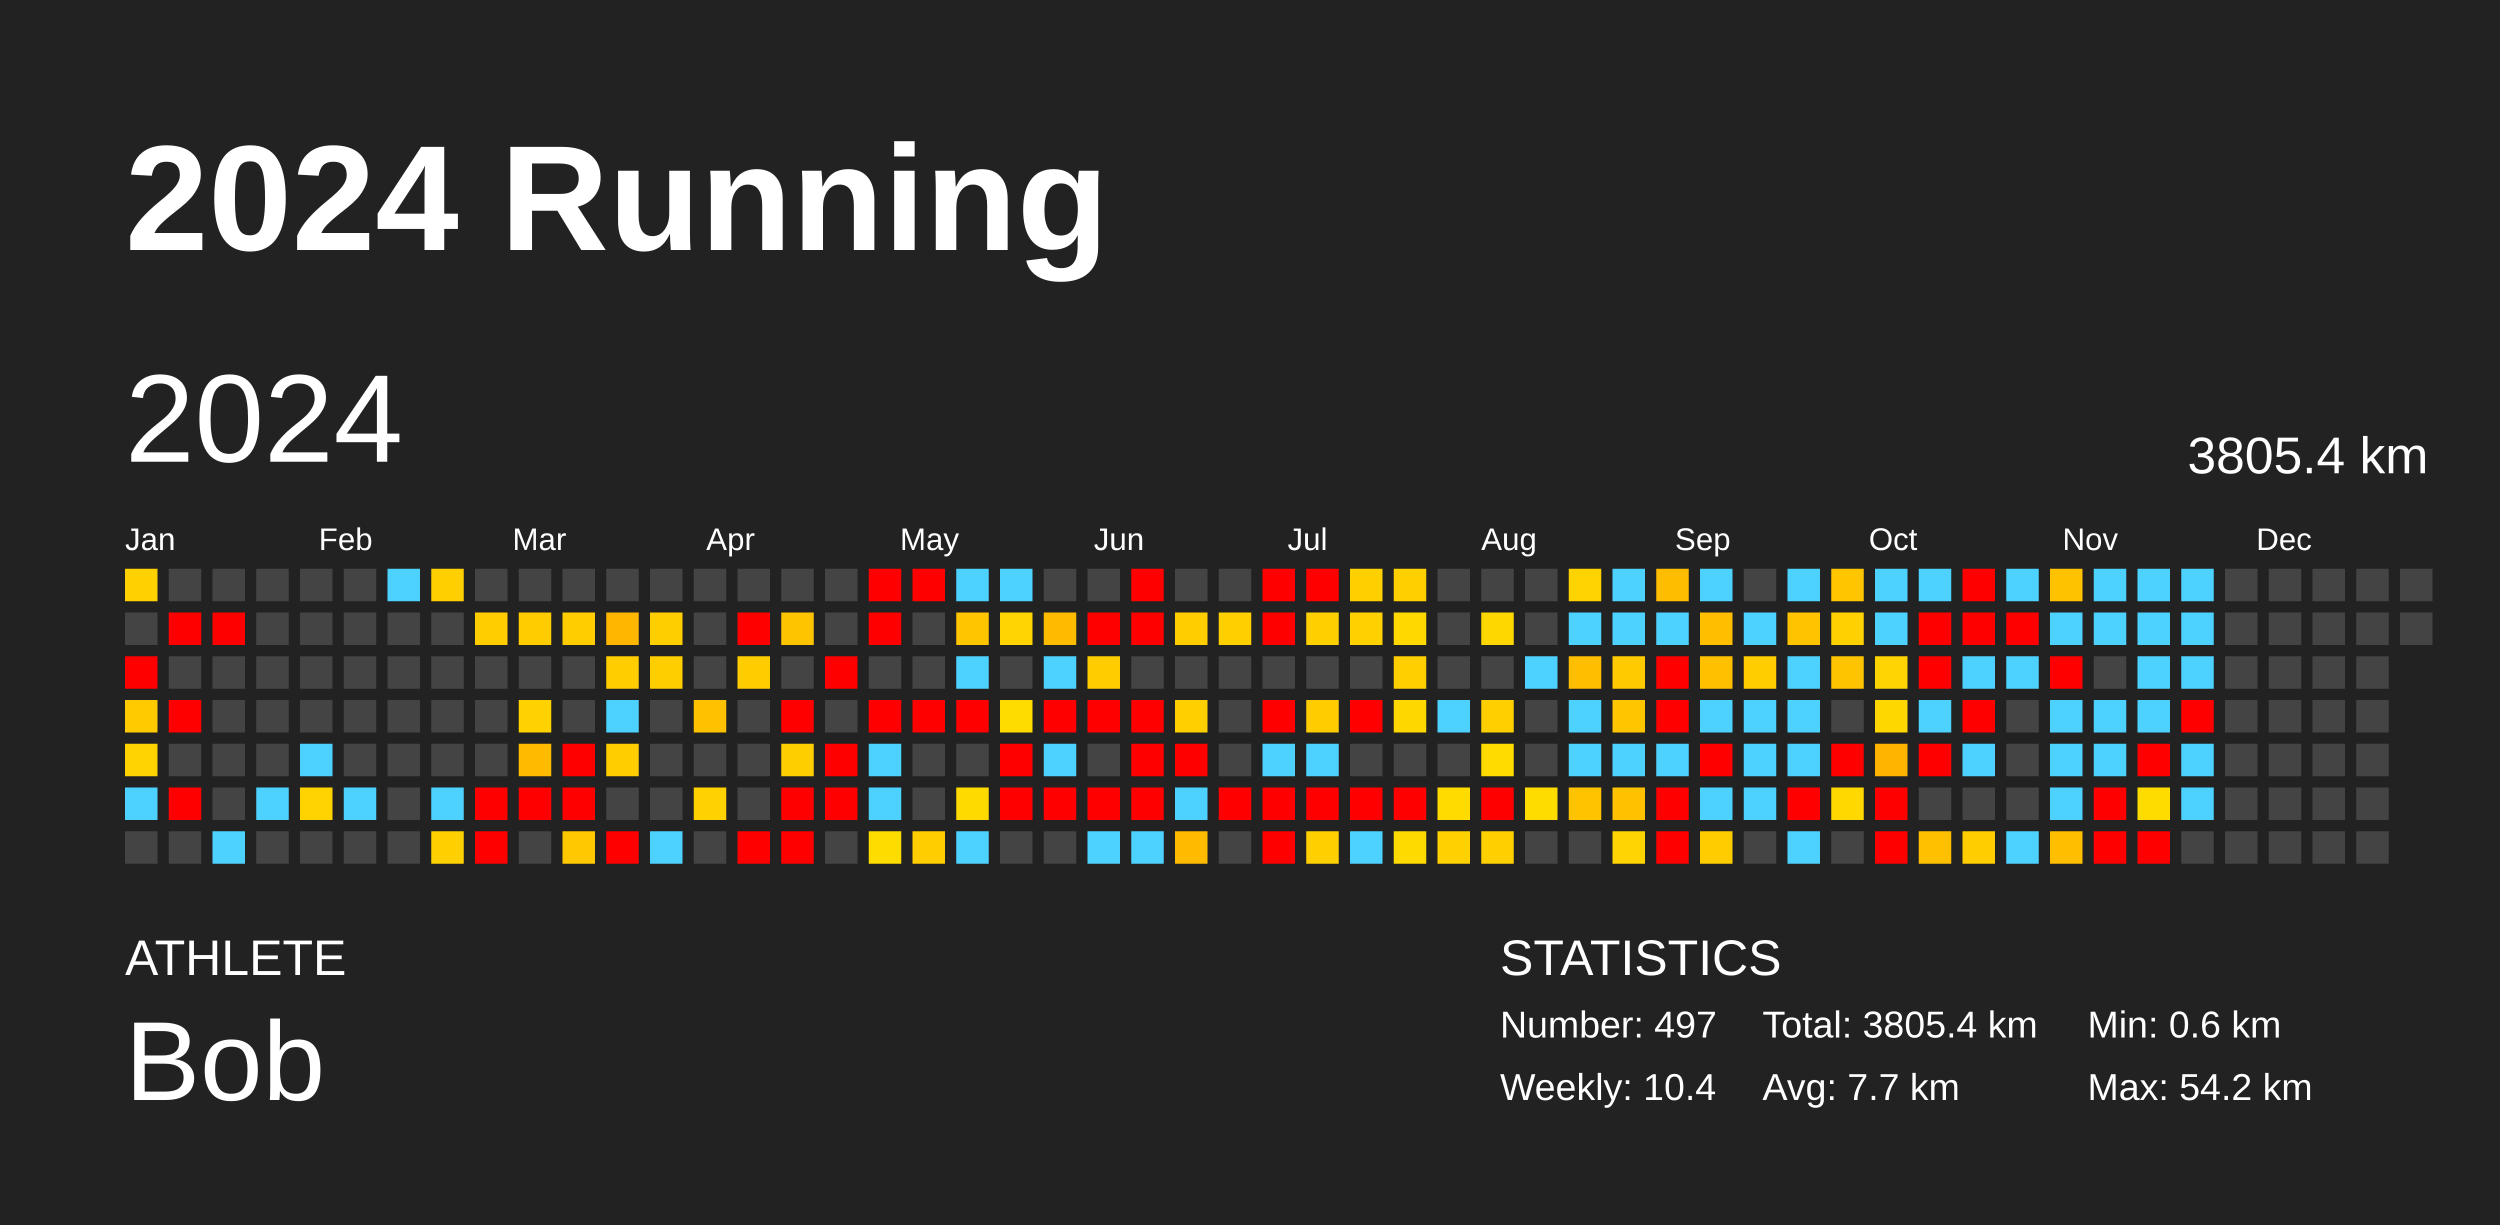
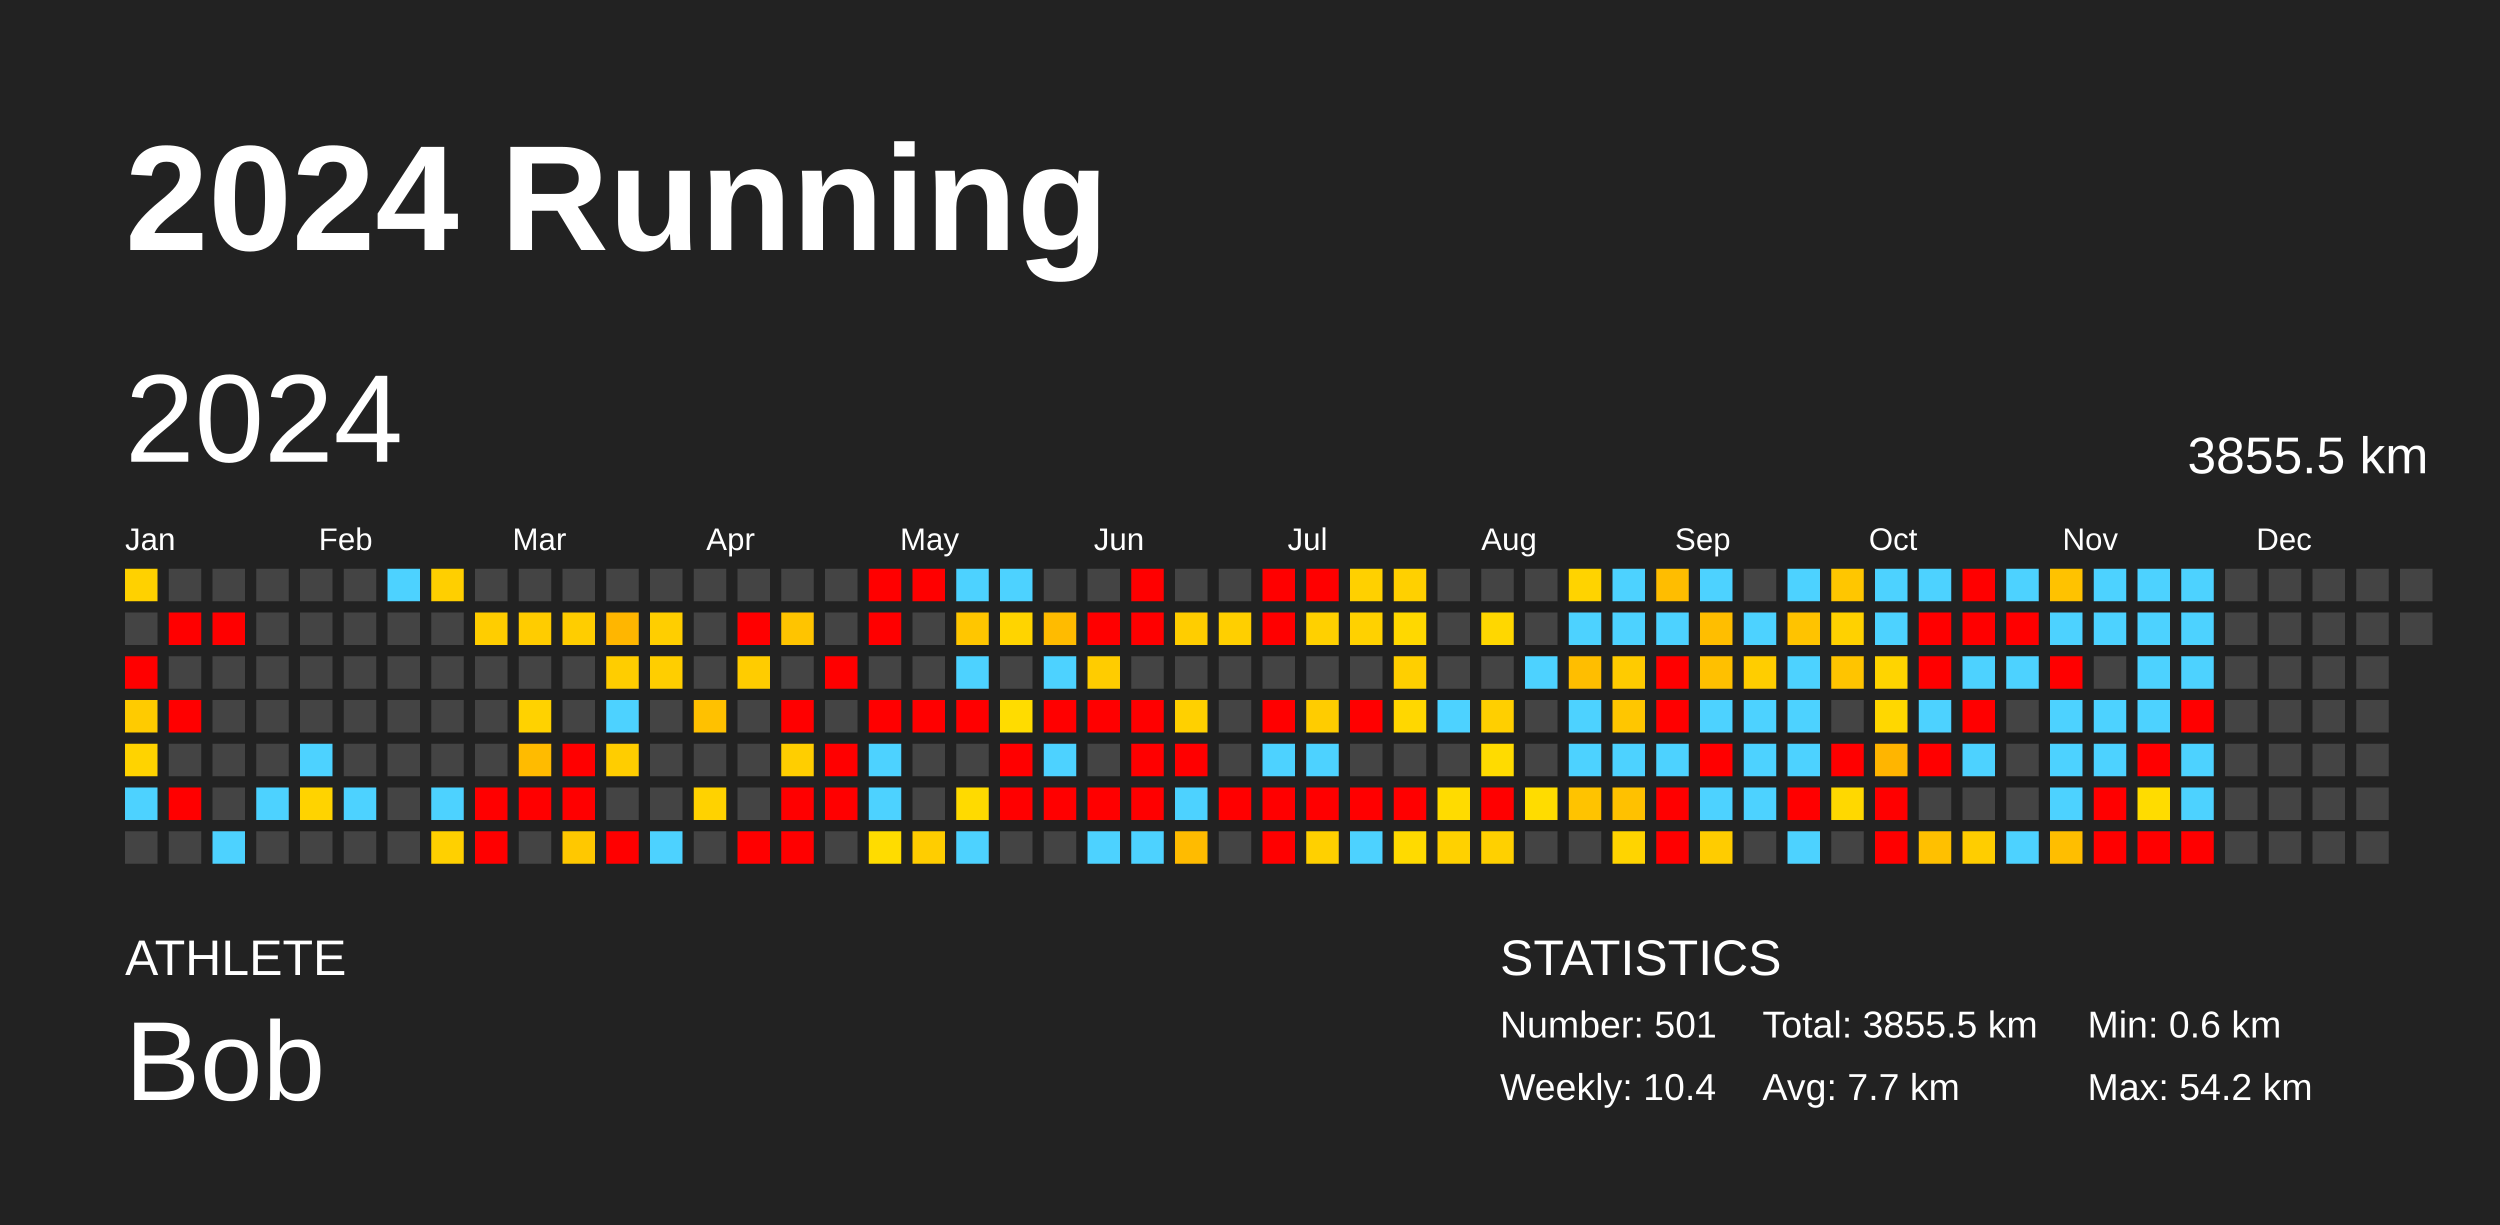
<svg xmlns="http://www.w3.org/2000/svg" baseProfile="full" height="98mm" version="1.1" viewBox="0,0,200,98" width="200mm">
  <defs />
  <rect fill="#222222" height="98" width="200" x="0" y="0" />
  <text fill="#FFFFFF" style="font-size:12px; font-family:Arial; font-weight:bold;" x="10" y="20">2024 Running</text>
  <text fill="#FFFFFF" style="font-size:4px; font-family:Arial" x="10" y="78">ATHLETE</text>
  <text fill="#FFFFFF" style="font-size:9px; font-family:Arial" x="10" y="88">Bob</text>
  <text fill="#FFFFFF" style="font-size:4px; font-family:Arial" x="120" y="78">STATISTICS</text>
-   <text fill="#FFFFFF" style="font-size:3px; font-family:Arial" x="120" y="83">Number: 497</text>
+   <text fill="#FFFFFF" style="font-size:3px; font-family:Arial" x="120" y="83">Number: 501</text>
  <text fill="#FFFFFF" style="font-size:3px; font-family:Arial" x="120" y="88">Weekly: 10.4</text>
-   <text fill="#FFFFFF" style="font-size:3px; font-family:Arial" x="141" y="83">Total: 3805.4 km</text>
+   <text fill="#FFFFFF" style="font-size:3px; font-family:Arial" x="141" y="83">Total: 3855.5 km</text>
  <text fill="#FFFFFF" style="font-size:3px; font-family:Arial" x="141" y="88">Avg: 7.7 km</text>
  <text fill="#FFFFFF" style="font-size:3px; font-family:Arial" x="167" y="83">Min: 0.6 km</text>
  <text fill="#FFFFFF" style="font-size:3px; font-family:Arial" x="167" y="88">Max: 54.2 km</text>
  <text dominant-baseline="hanging" fill="#FFFFFF" style="font-size:10.0px; font-family:Arial;" x="10" y="30">2024</text>
-   <text dominant-baseline="hanging" fill="#FFFFFF" style="font-size:4.125px; font-family:Arial;" x="175" y="35">3805.4 km</text>
+   <text dominant-baseline="hanging" fill="#FFFFFF" style="font-size:4.125px; font-family:Arial;" x="175" y="35">3855.5 km</text>
  <text fill="#FFFFFF" style="font-size:2.5px; font-family:Arial" x="10.0" y="44">Jan</text>
  <text fill="#FFFFFF" style="font-size:2.5px; font-family:Arial" x="25.5" y="44">Feb</text>
  <text fill="#FFFFFF" style="font-size:2.5px; font-family:Arial" x="41.0" y="44">Mar</text>
  <text fill="#FFFFFF" style="font-size:2.5px; font-family:Arial" x="56.5" y="44">Apr</text>
  <text fill="#FFFFFF" style="font-size:2.5px; font-family:Arial" x="72.0" y="44">May</text>
  <text fill="#FFFFFF" style="font-size:2.5px; font-family:Arial" x="87.5" y="44">Jun</text>
  <text fill="#FFFFFF" style="font-size:2.5px; font-family:Arial" x="103.0" y="44">Jul</text>
  <text fill="#FFFFFF" style="font-size:2.5px; font-family:Arial" x="118.5" y="44">Aug</text>
  <text fill="#FFFFFF" style="font-size:2.5px; font-family:Arial" x="134.0" y="44">Sep</text>
  <text fill="#FFFFFF" style="font-size:2.5px; font-family:Arial" x="149.5" y="44">Oct</text>
  <text fill="#FFFFFF" style="font-size:2.5px; font-family:Arial" x="165.0" y="44">Nov</text>
  <text fill="#FFFFFF" style="font-size:2.5px; font-family:Arial" x="180.5" y="44">Dec</text>
  <rect fill="#ffd100" height="2.6" width="2.6" x="10.0" y="45.5" />
  <rect fill="#444444" height="2.6" width="2.6" x="10.0" y="49.0" />
  <rect fill="red" height="2.6" width="2.6" x="10.0" y="52.5" />
  <rect fill="#ffcb00" height="2.6" width="2.6" x="10.0" y="56.0" />
  <rect fill="#ffd300" height="2.6" width="2.6" x="10.0" y="59.5" />
  <rect fill="#4dd2ff" height="2.6" width="2.6" x="10.0" y="63.0" />
  <rect fill="#444444" height="2.6" width="2.6" x="10.0" y="66.5" />
  <rect fill="#444444" height="2.6" width="2.6" x="13.5" y="45.5" />
  <rect fill="red" height="2.6" width="2.6" x="13.5" y="49.0" />
  <rect fill="#444444" height="2.6" width="2.6" x="13.5" y="52.5" />
  <rect fill="red" height="2.6" width="2.6" x="13.5" y="56.0" />
  <rect fill="#444444" height="2.6" width="2.6" x="13.5" y="59.5" />
  <rect fill="red" height="2.6" width="2.6" x="13.5" y="63.0" />
  <rect fill="#444444" height="2.6" width="2.6" x="13.5" y="66.5" />
  <rect fill="#444444" height="2.6" width="2.6" x="17.0" y="45.5" />
  <rect fill="red" height="2.6" width="2.6" x="17.0" y="49.0" />
  <rect fill="#444444" height="2.6" width="2.6" x="17.0" y="52.5" />
  <rect fill="#444444" height="2.6" width="2.6" x="17.0" y="56.0" />
  <rect fill="#444444" height="2.6" width="2.6" x="17.0" y="59.5" />
  <rect fill="#444444" height="2.6" width="2.6" x="17.0" y="63.0" />
  <rect fill="#4dd2ff" height="2.6" width="2.6" x="17.0" y="66.5" />
  <rect fill="#444444" height="2.6" width="2.6" x="20.5" y="45.5" />
  <rect fill="#444444" height="2.6" width="2.6" x="20.5" y="49.0" />
  <rect fill="#444444" height="2.6" width="2.6" x="20.5" y="52.5" />
  <rect fill="#444444" height="2.6" width="2.6" x="20.5" y="56.0" />
  <rect fill="#444444" height="2.6" width="2.6" x="20.5" y="59.5" />
  <rect fill="#4dd2ff" height="2.6" width="2.6" x="20.5" y="63.0" />
  <rect fill="#444444" height="2.6" width="2.6" x="20.5" y="66.5" />
  <rect fill="#444444" height="2.6" width="2.6" x="24.0" y="45.5" />
  <rect fill="#444444" height="2.6" width="2.6" x="24.0" y="49.0" />
  <rect fill="#444444" height="2.6" width="2.6" x="24.0" y="52.5" />
  <rect fill="#444444" height="2.6" width="2.6" x="24.0" y="56.0" />
  <rect fill="#4dd2ff" height="2.6" width="2.6" x="24.0" y="59.5" />
  <rect fill="#ffd300" height="2.6" width="2.6" x="24.0" y="63.0" />
  <rect fill="#444444" height="2.6" width="2.6" x="24.0" y="66.5" />
  <rect fill="#444444" height="2.6" width="2.6" x="27.5" y="45.5" />
  <rect fill="#444444" height="2.6" width="2.6" x="27.5" y="49.0" />
  <rect fill="#444444" height="2.6" width="2.6" x="27.5" y="52.5" />
  <rect fill="#444444" height="2.6" width="2.6" x="27.5" y="56.0" />
  <rect fill="#444444" height="2.6" width="2.6" x="27.5" y="59.5" />
  <rect fill="#4dd2ff" height="2.6" width="2.6" x="27.5" y="63.0" />
  <rect fill="#444444" height="2.6" width="2.6" x="27.5" y="66.5" />
  <rect fill="#4dd2ff" height="2.6" width="2.6" x="31.0" y="45.5" />
  <rect fill="#444444" height="2.6" width="2.6" x="31.0" y="49.0" />
  <rect fill="#444444" height="2.6" width="2.6" x="31.0" y="52.5" />
  <rect fill="#444444" height="2.6" width="2.6" x="31.0" y="56.0" />
  <rect fill="#444444" height="2.6" width="2.6" x="31.0" y="59.5" />
  <rect fill="#444444" height="2.6" width="2.6" x="31.0" y="63.0" />
  <rect fill="#444444" height="2.6" width="2.6" x="31.0" y="66.5" />
  <rect fill="#ffcf00" height="2.6" width="2.6" x="34.5" y="45.5" />
  <rect fill="#444444" height="2.6" width="2.6" x="34.5" y="49.0" />
  <rect fill="#444444" height="2.6" width="2.6" x="34.5" y="52.5" />
  <rect fill="#444444" height="2.6" width="2.6" x="34.5" y="56.0" />
  <rect fill="#444444" height="2.6" width="2.6" x="34.5" y="59.5" />
  <rect fill="#4dd2ff" height="2.6" width="2.6" x="34.5" y="63.0" />
  <rect fill="#ffd000" height="2.6" width="2.6" x="34.5" y="66.5" />
  <rect fill="#444444" height="2.6" width="2.6" x="38.0" y="45.5" />
  <rect fill="#ffcd00" height="2.6" width="2.6" x="38.0" y="49.0" />
  <rect fill="#444444" height="2.6" width="2.6" x="38.0" y="52.5" />
  <rect fill="#444444" height="2.6" width="2.6" x="38.0" y="56.0" />
  <rect fill="#444444" height="2.6" width="2.6" x="38.0" y="59.5" />
  <rect fill="red" height="2.6" width="2.6" x="38.0" y="63.0" />
  <rect fill="red" height="2.6" width="2.6" x="38.0" y="66.5" />
  <rect fill="#444444" height="2.6" width="2.6" x="41.5" y="45.5" />
  <rect fill="#ffcc00" height="2.6" width="2.6" x="41.5" y="49.0" />
  <rect fill="#444444" height="2.6" width="2.6" x="41.5" y="52.5" />
  <rect fill="#ffd200" height="2.6" width="2.6" x="41.5" y="56.0" />
  <rect fill="#ffbb00" height="2.6" width="2.6" x="41.5" y="59.5" />
  <rect fill="red" height="2.6" width="2.6" x="41.5" y="63.0" />
  <rect fill="#444444" height="2.6" width="2.6" x="41.5" y="66.5" />
  <rect fill="#444444" height="2.6" width="2.6" x="45.0" y="45.5" />
  <rect fill="#ffcd00" height="2.6" width="2.6" x="45.0" y="49.0" />
  <rect fill="#444444" height="2.6" width="2.6" x="45.0" y="52.5" />
  <rect fill="#444444" height="2.6" width="2.6" x="45.0" y="56.0" />
  <rect fill="red" height="2.6" width="2.6" x="45.0" y="59.5" />
  <rect fill="red" height="2.6" width="2.6" x="45.0" y="63.0" />
  <rect fill="#ffc800" height="2.6" width="2.6" x="45.0" y="66.5" />
  <rect fill="#444444" height="2.6" width="2.6" x="48.5" y="45.5" />
  <rect fill="#ffb600" height="2.6" width="2.6" x="48.5" y="49.0" />
  <rect fill="#ffcd00" height="2.6" width="2.6" x="48.5" y="52.5" />
  <rect fill="#4dd2ff" height="2.6" width="2.6" x="48.5" y="56.0" />
  <rect fill="#ffcd00" height="2.6" width="2.6" x="48.5" y="59.5" />
  <rect fill="#444444" height="2.6" width="2.6" x="48.5" y="63.0" />
  <rect fill="red" height="2.6" width="2.6" x="48.5" y="66.5" />
  <rect fill="#444444" height="2.6" width="2.6" x="52.0" y="45.5" />
  <rect fill="#ffce00" height="2.6" width="2.6" x="52.0" y="49.0" />
  <rect fill="#ffce00" height="2.6" width="2.6" x="52.0" y="52.5" />
  <rect fill="#444444" height="2.6" width="2.6" x="52.0" y="56.0" />
  <rect fill="#444444" height="2.6" width="2.6" x="52.0" y="59.5" />
  <rect fill="#444444" height="2.6" width="2.6" x="52.0" y="63.0" />
  <rect fill="#4dd2ff" height="2.6" width="2.6" x="52.0" y="66.5" />
  <rect fill="#444444" height="2.6" width="2.6" x="55.5" y="45.5" />
  <rect fill="#444444" height="2.6" width="2.6" x="55.5" y="49.0" />
  <rect fill="#444444" height="2.6" width="2.6" x="55.5" y="52.5" />
  <rect fill="#ffc100" height="2.6" width="2.6" x="55.5" y="56.0" />
  <rect fill="#444444" height="2.6" width="2.6" x="55.5" y="59.5" />
  <rect fill="#ffd200" height="2.6" width="2.6" x="55.5" y="63.0" />
  <rect fill="#444444" height="2.6" width="2.6" x="55.5" y="66.5" />
  <rect fill="#444444" height="2.6" width="2.6" x="59.0" y="45.5" />
  <rect fill="red" height="2.6" width="2.6" x="59.0" y="49.0" />
  <rect fill="#ffcc00" height="2.6" width="2.6" x="59.0" y="52.5" />
  <rect fill="#444444" height="2.6" width="2.6" x="59.0" y="56.0" />
  <rect fill="#444444" height="2.6" width="2.6" x="59.0" y="59.5" />
  <rect fill="#444444" height="2.6" width="2.6" x="59.0" y="63.0" />
  <rect fill="red" height="2.6" width="2.6" x="59.0" y="66.5" />
  <rect fill="#444444" height="2.6" width="2.6" x="62.5" y="45.5" />
  <rect fill="#ffc400" height="2.6" width="2.6" x="62.5" y="49.0" />
  <rect fill="#444444" height="2.6" width="2.6" x="62.5" y="52.5" />
  <rect fill="red" height="2.6" width="2.6" x="62.5" y="56.0" />
  <rect fill="#ffce00" height="2.6" width="2.6" x="62.5" y="59.5" />
  <rect fill="red" height="2.6" width="2.6" x="62.5" y="63.0" />
  <rect fill="red" height="2.6" width="2.6" x="62.5" y="66.5" />
  <rect fill="#444444" height="2.6" width="2.6" x="66.0" y="45.5" />
  <rect fill="#444444" height="2.6" width="2.6" x="66.0" y="49.0" />
  <rect fill="red" height="2.6" width="2.6" x="66.0" y="52.5" />
  <rect fill="#444444" height="2.6" width="2.6" x="66.0" y="56.0" />
  <rect fill="red" height="2.6" width="2.6" x="66.0" y="59.5" />
  <rect fill="red" height="2.6" width="2.6" x="66.0" y="63.0" />
  <rect fill="#444444" height="2.6" width="2.6" x="66.0" y="66.5" />
  <rect fill="red" height="2.6" width="2.6" x="69.5" y="45.5" />
  <rect fill="red" height="2.6" width="2.6" x="69.5" y="49.0" />
  <rect fill="#444444" height="2.6" width="2.6" x="69.5" y="52.5" />
  <rect fill="red" height="2.6" width="2.6" x="69.5" y="56.0" />
  <rect fill="#4dd2ff" height="2.6" width="2.6" x="69.5" y="59.5" />
  <rect fill="#4dd2ff" height="2.6" width="2.6" x="69.5" y="63.0" />
  <rect fill="#ffdc00" height="2.6" width="2.6" x="69.5" y="66.5" />
  <rect fill="red" height="2.6" width="2.6" x="73.0" y="45.5" />
  <rect fill="#444444" height="2.6" width="2.6" x="73.0" y="49.0" />
  <rect fill="#444444" height="2.6" width="2.6" x="73.0" y="52.5" />
  <rect fill="red" height="2.6" width="2.6" x="73.0" y="56.0" />
  <rect fill="#444444" height="2.6" width="2.6" x="73.0" y="59.5" />
  <rect fill="#444444" height="2.6" width="2.6" x="73.0" y="63.0" />
  <rect fill="#ffcd00" height="2.6" width="2.6" x="73.0" y="66.5" />
  <rect fill="#4dd2ff" height="2.6" width="2.6" x="76.5" y="45.5" />
  <rect fill="#ffc600" height="2.6" width="2.6" x="76.5" y="49.0" />
  <rect fill="#4dd2ff" height="2.6" width="2.6" x="76.5" y="52.5" />
  <rect fill="red" height="2.6" width="2.6" x="76.5" y="56.0" />
  <rect fill="#444444" height="2.6" width="2.6" x="76.5" y="59.5" />
  <rect fill="#ffda00" height="2.6" width="2.6" x="76.5" y="63.0" />
  <rect fill="#4dd2ff" height="2.6" width="2.6" x="76.5" y="66.5" />
  <rect fill="#4dd2ff" height="2.6" width="2.6" x="80.0" y="45.5" />
  <rect fill="#ffd400" height="2.6" width="2.6" x="80.0" y="49.0" />
  <rect fill="#444444" height="2.6" width="2.6" x="80.0" y="52.5" />
  <rect fill="#ffdc00" height="2.6" width="2.6" x="80.0" y="56.0" />
  <rect fill="red" height="2.6" width="2.6" x="80.0" y="59.5" />
  <rect fill="red" height="2.6" width="2.6" x="80.0" y="63.0" />
  <rect fill="#444444" height="2.6" width="2.6" x="80.0" y="66.5" />
  <rect fill="#444444" height="2.6" width="2.6" x="83.5" y="45.5" />
  <rect fill="#ffbb00" height="2.6" width="2.6" x="83.5" y="49.0" />
  <rect fill="#4dd2ff" height="2.6" width="2.6" x="83.5" y="52.5" />
  <rect fill="red" height="2.6" width="2.6" x="83.5" y="56.0" />
  <rect fill="#4dd2ff" height="2.6" width="2.6" x="83.5" y="59.5" />
  <rect fill="red" height="2.6" width="2.6" x="83.5" y="63.0" />
  <rect fill="#444444" height="2.6" width="2.6" x="83.5" y="66.5" />
  <rect fill="#444444" height="2.6" width="2.6" x="87.0" y="45.5" />
  <rect fill="red" height="2.6" width="2.6" x="87.0" y="49.0" />
  <rect fill="#ffcc00" height="2.6" width="2.6" x="87.0" y="52.5" />
  <rect fill="red" height="2.6" width="2.6" x="87.0" y="56.0" />
  <rect fill="#444444" height="2.6" width="2.6" x="87.0" y="59.5" />
  <rect fill="red" height="2.6" width="2.6" x="87.0" y="63.0" />
  <rect fill="#4dd2ff" height="2.6" width="2.6" x="87.0" y="66.5" />
  <rect fill="red" height="2.6" width="2.6" x="90.5" y="45.5" />
  <rect fill="red" height="2.6" width="2.6" x="90.5" y="49.0" />
  <rect fill="#444444" height="2.6" width="2.6" x="90.5" y="52.5" />
  <rect fill="red" height="2.6" width="2.6" x="90.5" y="56.0" />
  <rect fill="red" height="2.6" width="2.6" x="90.5" y="59.5" />
  <rect fill="red" height="2.6" width="2.6" x="90.5" y="63.0" />
  <rect fill="#4dd2ff" height="2.6" width="2.6" x="90.5" y="66.5" />
  <rect fill="#444444" height="2.6" width="2.6" x="94.0" y="45.5" />
  <rect fill="#ffcd00" height="2.6" width="2.6" x="94.0" y="49.0" />
  <rect fill="#444444" height="2.6" width="2.6" x="94.0" y="52.5" />
  <rect fill="#ffd000" height="2.6" width="2.6" x="94.0" y="56.0" />
  <rect fill="red" height="2.6" width="2.6" x="94.0" y="59.5" />
  <rect fill="#4dd2ff" height="2.6" width="2.6" x="94.0" y="63.0" />
  <rect fill="#ffbb00" height="2.6" width="2.6" x="94.0" y="66.5" />
  <rect fill="#444444" height="2.6" width="2.6" x="97.5" y="45.5" />
  <rect fill="#ffcf00" height="2.6" width="2.6" x="97.5" y="49.0" />
  <rect fill="#444444" height="2.6" width="2.6" x="97.5" y="52.5" />
  <rect fill="#444444" height="2.6" width="2.6" x="97.5" y="56.0" />
  <rect fill="#444444" height="2.6" width="2.6" x="97.5" y="59.5" />
  <rect fill="red" height="2.6" width="2.6" x="97.5" y="63.0" />
  <rect fill="#444444" height="2.6" width="2.6" x="97.5" y="66.5" />
  <rect fill="red" height="2.6" width="2.6" x="101.0" y="45.5" />
  <rect fill="red" height="2.6" width="2.6" x="101.0" y="49.0" />
  <rect fill="#444444" height="2.6" width="2.6" x="101.0" y="52.5" />
  <rect fill="red" height="2.6" width="2.6" x="101.0" y="56.0" />
  <rect fill="#4dd2ff" height="2.6" width="2.6" x="101.0" y="59.5" />
  <rect fill="red" height="2.6" width="2.6" x="101.0" y="63.0" />
  <rect fill="red" height="2.6" width="2.6" x="101.0" y="66.5" />
  <rect fill="red" height="2.6" width="2.6" x="104.5" y="45.5" />
  <rect fill="#ffd000" height="2.6" width="2.6" x="104.5" y="49.0" />
  <rect fill="#444444" height="2.6" width="2.6" x="104.5" y="52.5" />
  <rect fill="#ffcc00" height="2.6" width="2.6" x="104.5" y="56.0" />
  <rect fill="#4dd2ff" height="2.6" width="2.6" x="104.5" y="59.5" />
  <rect fill="red" height="2.6" width="2.6" x="104.5" y="63.0" />
  <rect fill="#ffd000" height="2.6" width="2.6" x="104.5" y="66.5" />
  <rect fill="#ffd000" height="2.6" width="2.6" x="108.0" y="45.5" />
  <rect fill="#ffd100" height="2.6" width="2.6" x="108.0" y="49.0" />
  <rect fill="#444444" height="2.6" width="2.6" x="108.0" y="52.5" />
  <rect fill="red" height="2.6" width="2.6" x="108.0" y="56.0" />
  <rect fill="#444444" height="2.6" width="2.6" x="108.0" y="59.5" />
  <rect fill="red" height="2.6" width="2.6" x="108.0" y="63.0" />
  <rect fill="#4dd2ff" height="2.6" width="2.6" x="108.0" y="66.5" />
  <rect fill="#ffd000" height="2.6" width="2.6" x="111.5" y="45.5" />
  <rect fill="#ffd800" height="2.6" width="2.6" x="111.5" y="49.0" />
  <rect fill="#ffcf00" height="2.6" width="2.6" x="111.5" y="52.5" />
  <rect fill="#ffd700" height="2.6" width="2.6" x="111.5" y="56.0" />
  <rect fill="#444444" height="2.6" width="2.6" x="111.5" y="59.5" />
  <rect fill="red" height="2.6" width="2.6" x="111.5" y="63.0" />
  <rect fill="#ffda00" height="2.6" width="2.6" x="111.5" y="66.5" />
  <rect fill="#444444" height="2.6" width="2.6" x="115.0" y="45.5" />
  <rect fill="#444444" height="2.6" width="2.6" x="115.0" y="49.0" />
  <rect fill="#444444" height="2.6" width="2.6" x="115.0" y="52.5" />
  <rect fill="#4dd2ff" height="2.6" width="2.6" x="115.0" y="56.0" />
  <rect fill="#444444" height="2.6" width="2.6" x="115.0" y="59.5" />
  <rect fill="#ffdb00" height="2.6" width="2.6" x="115.0" y="63.0" />
  <rect fill="#ffd100" height="2.6" width="2.6" x="115.0" y="66.5" />
  <rect fill="#444444" height="2.6" width="2.6" x="118.5" y="45.5" />
  <rect fill="#ffd700" height="2.6" width="2.6" x="118.5" y="49.0" />
  <rect fill="#444444" height="2.6" width="2.6" x="118.5" y="52.5" />
  <rect fill="#ffcf00" height="2.6" width="2.6" x="118.5" y="56.0" />
  <rect fill="#ffdb00" height="2.6" width="2.6" x="118.5" y="59.5" />
  <rect fill="red" height="2.6" width="2.6" x="118.5" y="63.0" />
  <rect fill="#ffd000" height="2.6" width="2.6" x="118.5" y="66.5" />
  <rect fill="#444444" height="2.6" width="2.6" x="122.0" y="45.5" />
  <rect fill="#444444" height="2.6" width="2.6" x="122.0" y="49.0" />
  <rect fill="#4dd2ff" height="2.6" width="2.6" x="122.0" y="52.5" />
  <rect fill="#444444" height="2.6" width="2.6" x="122.0" y="56.0" />
  <rect fill="#444444" height="2.6" width="2.6" x="122.0" y="59.5" />
  <rect fill="#ffdc00" height="2.6" width="2.6" x="122.0" y="63.0" />
  <rect fill="#444444" height="2.6" width="2.6" x="122.0" y="66.5" />
  <rect fill="#ffd300" height="2.6" width="2.6" x="125.5" y="45.5" />
  <rect fill="#4dd2ff" height="2.6" width="2.6" x="125.5" y="49.0" />
  <rect fill="#ffbe00" height="2.6" width="2.6" x="125.5" y="52.5" />
  <rect fill="#4dd2ff" height="2.6" width="2.6" x="125.5" y="56.0" />
  <rect fill="#4dd2ff" height="2.6" width="2.6" x="125.5" y="59.5" />
  <rect fill="#ffc300" height="2.6" width="2.6" x="125.5" y="63.0" />
  <rect fill="#444444" height="2.6" width="2.6" x="125.5" y="66.5" />
  <rect fill="#4dd2ff" height="2.6" width="2.6" x="129.0" y="45.5" />
  <rect fill="#4dd2ff" height="2.6" width="2.6" x="129.0" y="49.0" />
  <rect fill="#ffcb00" height="2.6" width="2.6" x="129.0" y="52.5" />
  <rect fill="#ffc600" height="2.6" width="2.6" x="129.0" y="56.0" />
  <rect fill="#4dd2ff" height="2.6" width="2.6" x="129.0" y="59.5" />
  <rect fill="#ffc100" height="2.6" width="2.6" x="129.0" y="63.0" />
  <rect fill="#ffd400" height="2.6" width="2.6" x="129.0" y="66.5" />
  <rect fill="#ffbd00" height="2.6" width="2.6" x="132.5" y="45.5" />
  <rect fill="#4dd2ff" height="2.6" width="2.6" x="132.5" y="49.0" />
  <rect fill="red" height="2.6" width="2.6" x="132.5" y="52.5" />
  <rect fill="red" height="2.6" width="2.6" x="132.5" y="56.0" />
  <rect fill="#4dd2ff" height="2.6" width="2.6" x="132.5" y="59.5" />
  <rect fill="red" height="2.6" width="2.6" x="132.5" y="63.0" />
  <rect fill="red" height="2.6" width="2.6" x="132.5" y="66.5" />
  <rect fill="#4dd2ff" height="2.6" width="2.6" x="136.0" y="45.5" />
  <rect fill="#ffbe00" height="2.6" width="2.6" x="136.0" y="49.0" />
  <rect fill="#ffc000" height="2.6" width="2.6" x="136.0" y="52.5" />
  <rect fill="#4dd2ff" height="2.6" width="2.6" x="136.0" y="56.0" />
  <rect fill="red" height="2.6" width="2.6" x="136.0" y="59.5" />
  <rect fill="#4dd2ff" height="2.6" width="2.6" x="136.0" y="63.0" />
  <rect fill="#ffcc00" height="2.6" width="2.6" x="136.0" y="66.5" />
  <rect fill="#444444" height="2.6" width="2.6" x="139.5" y="45.5" />
  <rect fill="#4dd2ff" height="2.6" width="2.6" x="139.5" y="49.0" />
  <rect fill="#ffcd00" height="2.6" width="2.6" x="139.5" y="52.5" />
  <rect fill="#4dd2ff" height="2.6" width="2.6" x="139.5" y="56.0" />
  <rect fill="#4dd2ff" height="2.6" width="2.6" x="139.5" y="59.5" />
  <rect fill="#4dd2ff" height="2.6" width="2.6" x="139.5" y="63.0" />
  <rect fill="#444444" height="2.6" width="2.6" x="139.5" y="66.5" />
  <rect fill="#4dd2ff" height="2.6" width="2.6" x="143.0" y="45.5" />
  <rect fill="#ffc300" height="2.6" width="2.6" x="143.0" y="49.0" />
  <rect fill="#4dd2ff" height="2.6" width="2.6" x="143.0" y="52.5" />
  <rect fill="#4dd2ff" height="2.6" width="2.6" x="143.0" y="56.0" />
  <rect fill="#4dd2ff" height="2.6" width="2.6" x="143.0" y="59.5" />
  <rect fill="red" height="2.6" width="2.6" x="143.0" y="63.0" />
  <rect fill="#4dd2ff" height="2.6" width="2.6" x="143.0" y="66.5" />
  <rect fill="#ffc600" height="2.6" width="2.6" x="146.5" y="45.5" />
  <rect fill="#ffd100" height="2.6" width="2.6" x="146.5" y="49.0" />
  <rect fill="#ffc400" height="2.6" width="2.6" x="146.5" y="52.5" />
  <rect fill="#444444" height="2.6" width="2.6" x="146.5" y="56.0" />
  <rect fill="red" height="2.6" width="2.6" x="146.5" y="59.5" />
  <rect fill="#ffd800" height="2.6" width="2.6" x="146.5" y="63.0" />
  <rect fill="#444444" height="2.6" width="2.6" x="146.5" y="66.5" />
  <rect fill="#4dd2ff" height="2.6" width="2.6" x="150.0" y="45.5" />
  <rect fill="#4dd2ff" height="2.6" width="2.6" x="150.0" y="49.0" />
  <rect fill="#ffd400" height="2.6" width="2.6" x="150.0" y="52.5" />
  <rect fill="#ffd700" height="2.6" width="2.6" x="150.0" y="56.0" />
  <rect fill="#ffb500" height="2.6" width="2.6" x="150.0" y="59.5" />
  <rect fill="red" height="2.6" width="2.6" x="150.0" y="63.0" />
  <rect fill="red" height="2.6" width="2.6" x="150.0" y="66.5" />
  <rect fill="#4dd2ff" height="2.6" width="2.6" x="153.5" y="45.5" />
  <rect fill="red" height="2.6" width="2.6" x="153.5" y="49.0" />
  <rect fill="red" height="2.6" width="2.6" x="153.5" y="52.5" />
  <rect fill="#4dd2ff" height="2.6" width="2.6" x="153.5" y="56.0" />
  <rect fill="red" height="2.6" width="2.6" x="153.5" y="59.5" />
  <rect fill="#444444" height="2.6" width="2.6" x="153.5" y="63.0" />
  <rect fill="#ffc000" height="2.6" width="2.6" x="153.5" y="66.5" />
  <rect fill="red" height="2.6" width="2.6" x="157.0" y="45.5" />
  <rect fill="red" height="2.6" width="2.6" x="157.0" y="49.0" />
  <rect fill="#4dd2ff" height="2.6" width="2.6" x="157.0" y="52.5" />
  <rect fill="red" height="2.6" width="2.6" x="157.0" y="56.0" />
  <rect fill="#4dd2ff" height="2.6" width="2.6" x="157.0" y="59.5" />
  <rect fill="#444444" height="2.6" width="2.6" x="157.0" y="63.0" />
  <rect fill="#ffcd00" height="2.6" width="2.6" x="157.0" y="66.5" />
  <rect fill="#4dd2ff" height="2.6" width="2.6" x="160.5" y="45.5" />
  <rect fill="red" height="2.6" width="2.6" x="160.5" y="49.0" />
  <rect fill="#4dd2ff" height="2.6" width="2.6" x="160.5" y="52.5" />
  <rect fill="#444444" height="2.6" width="2.6" x="160.5" y="56.0" />
  <rect fill="#444444" height="2.6" width="2.6" x="160.5" y="59.5" />
  <rect fill="#444444" height="2.6" width="2.6" x="160.5" y="63.0" />
  <rect fill="#4dd2ff" height="2.6" width="2.6" x="160.5" y="66.5" />
  <rect fill="#ffc200" height="2.6" width="2.6" x="164.0" y="45.5" />
  <rect fill="#4dd2ff" height="2.6" width="2.6" x="164.0" y="49.0" />
  <rect fill="red" height="2.6" width="2.6" x="164.0" y="52.5" />
  <rect fill="#4dd2ff" height="2.6" width="2.6" x="164.0" y="56.0" />
  <rect fill="#4dd2ff" height="2.6" width="2.6" x="164.0" y="59.5" />
  <rect fill="#4dd2ff" height="2.6" width="2.6" x="164.0" y="63.0" />
  <rect fill="#ffbe00" height="2.6" width="2.6" x="164.0" y="66.5" />
  <rect fill="#4dd2ff" height="2.6" width="2.6" x="167.5" y="45.5" />
  <rect fill="#4dd2ff" height="2.6" width="2.6" x="167.5" y="49.0" />
  <rect fill="#444444" height="2.6" width="2.6" x="167.5" y="52.5" />
  <rect fill="#4dd2ff" height="2.6" width="2.6" x="167.5" y="56.0" />
  <rect fill="#4dd2ff" height="2.6" width="2.6" x="167.5" y="59.5" />
  <rect fill="red" height="2.6" width="2.6" x="167.5" y="63.0" />
  <rect fill="red" height="2.6" width="2.6" x="167.5" y="66.5" />
  <rect fill="#4dd2ff" height="2.6" width="2.6" x="171.0" y="45.5" />
  <rect fill="#4dd2ff" height="2.6" width="2.6" x="171.0" y="49.0" />
  <rect fill="#4dd2ff" height="2.6" width="2.6" x="171.0" y="52.5" />
  <rect fill="#4dd2ff" height="2.6" width="2.6" x="171.0" y="56.0" />
  <rect fill="red" height="2.6" width="2.6" x="171.0" y="59.5" />
  <rect fill="#ffdc00" height="2.6" width="2.6" x="171.0" y="63.0" />
  <rect fill="red" height="2.6" width="2.6" x="171.0" y="66.5" />
  <rect fill="#4dd2ff" height="2.6" width="2.6" x="174.5" y="45.5" />
  <rect fill="#4dd2ff" height="2.6" width="2.6" x="174.5" y="49.0" />
  <rect fill="#4dd2ff" height="2.6" width="2.6" x="174.5" y="52.5" />
  <rect fill="red" height="2.6" width="2.6" x="174.5" y="56.0" />
  <rect fill="#4dd2ff" height="2.6" width="2.6" x="174.5" y="59.5" />
  <rect fill="#4dd2ff" height="2.6" width="2.6" x="174.5" y="63.0" />
-   <rect fill="#444444" height="2.6" width="2.6" x="174.5" y="66.5" />
+   <rect fill="red" height="2.6" width="2.6" x="174.5" y="66.5" />
  <rect fill="#444444" height="2.6" width="2.6" x="178.0" y="45.5" />
  <rect fill="#444444" height="2.6" width="2.6" x="178.0" y="49.0" />
  <rect fill="#444444" height="2.6" width="2.6" x="178.0" y="52.5" />
  <rect fill="#444444" height="2.6" width="2.6" x="178.0" y="56.0" />
  <rect fill="#444444" height="2.6" width="2.6" x="178.0" y="59.5" />
  <rect fill="#444444" height="2.6" width="2.6" x="178.0" y="63.0" />
  <rect fill="#444444" height="2.6" width="2.6" x="178.0" y="66.5" />
  <rect fill="#444444" height="2.6" width="2.6" x="181.5" y="45.5" />
  <rect fill="#444444" height="2.6" width="2.6" x="181.5" y="49.0" />
  <rect fill="#444444" height="2.6" width="2.6" x="181.5" y="52.5" />
  <rect fill="#444444" height="2.6" width="2.6" x="181.5" y="56.0" />
  <rect fill="#444444" height="2.6" width="2.6" x="181.5" y="59.5" />
  <rect fill="#444444" height="2.6" width="2.6" x="181.5" y="63.0" />
  <rect fill="#444444" height="2.6" width="2.6" x="181.5" y="66.5" />
  <rect fill="#444444" height="2.6" width="2.6" x="185.0" y="45.5" />
  <rect fill="#444444" height="2.6" width="2.6" x="185.0" y="49.0" />
  <rect fill="#444444" height="2.6" width="2.6" x="185.0" y="52.5" />
  <rect fill="#444444" height="2.6" width="2.6" x="185.0" y="56.0" />
  <rect fill="#444444" height="2.6" width="2.6" x="185.0" y="59.5" />
  <rect fill="#444444" height="2.6" width="2.6" x="185.0" y="63.0" />
  <rect fill="#444444" height="2.6" width="2.6" x="185.0" y="66.5" />
  <rect fill="#444444" height="2.6" width="2.6" x="188.5" y="45.5" />
  <rect fill="#444444" height="2.6" width="2.6" x="188.5" y="49.0" />
  <rect fill="#444444" height="2.6" width="2.6" x="188.5" y="52.5" />
  <rect fill="#444444" height="2.6" width="2.6" x="188.5" y="56.0" />
  <rect fill="#444444" height="2.6" width="2.6" x="188.5" y="59.5" />
  <rect fill="#444444" height="2.6" width="2.6" x="188.5" y="63.0" />
  <rect fill="#444444" height="2.6" width="2.6" x="188.5" y="66.5" />
  <rect fill="#444444" height="2.6" width="2.6" x="192.0" y="45.5" />
  <rect fill="#444444" height="2.6" width="2.6" x="192.0" y="49.0" />
</svg>
